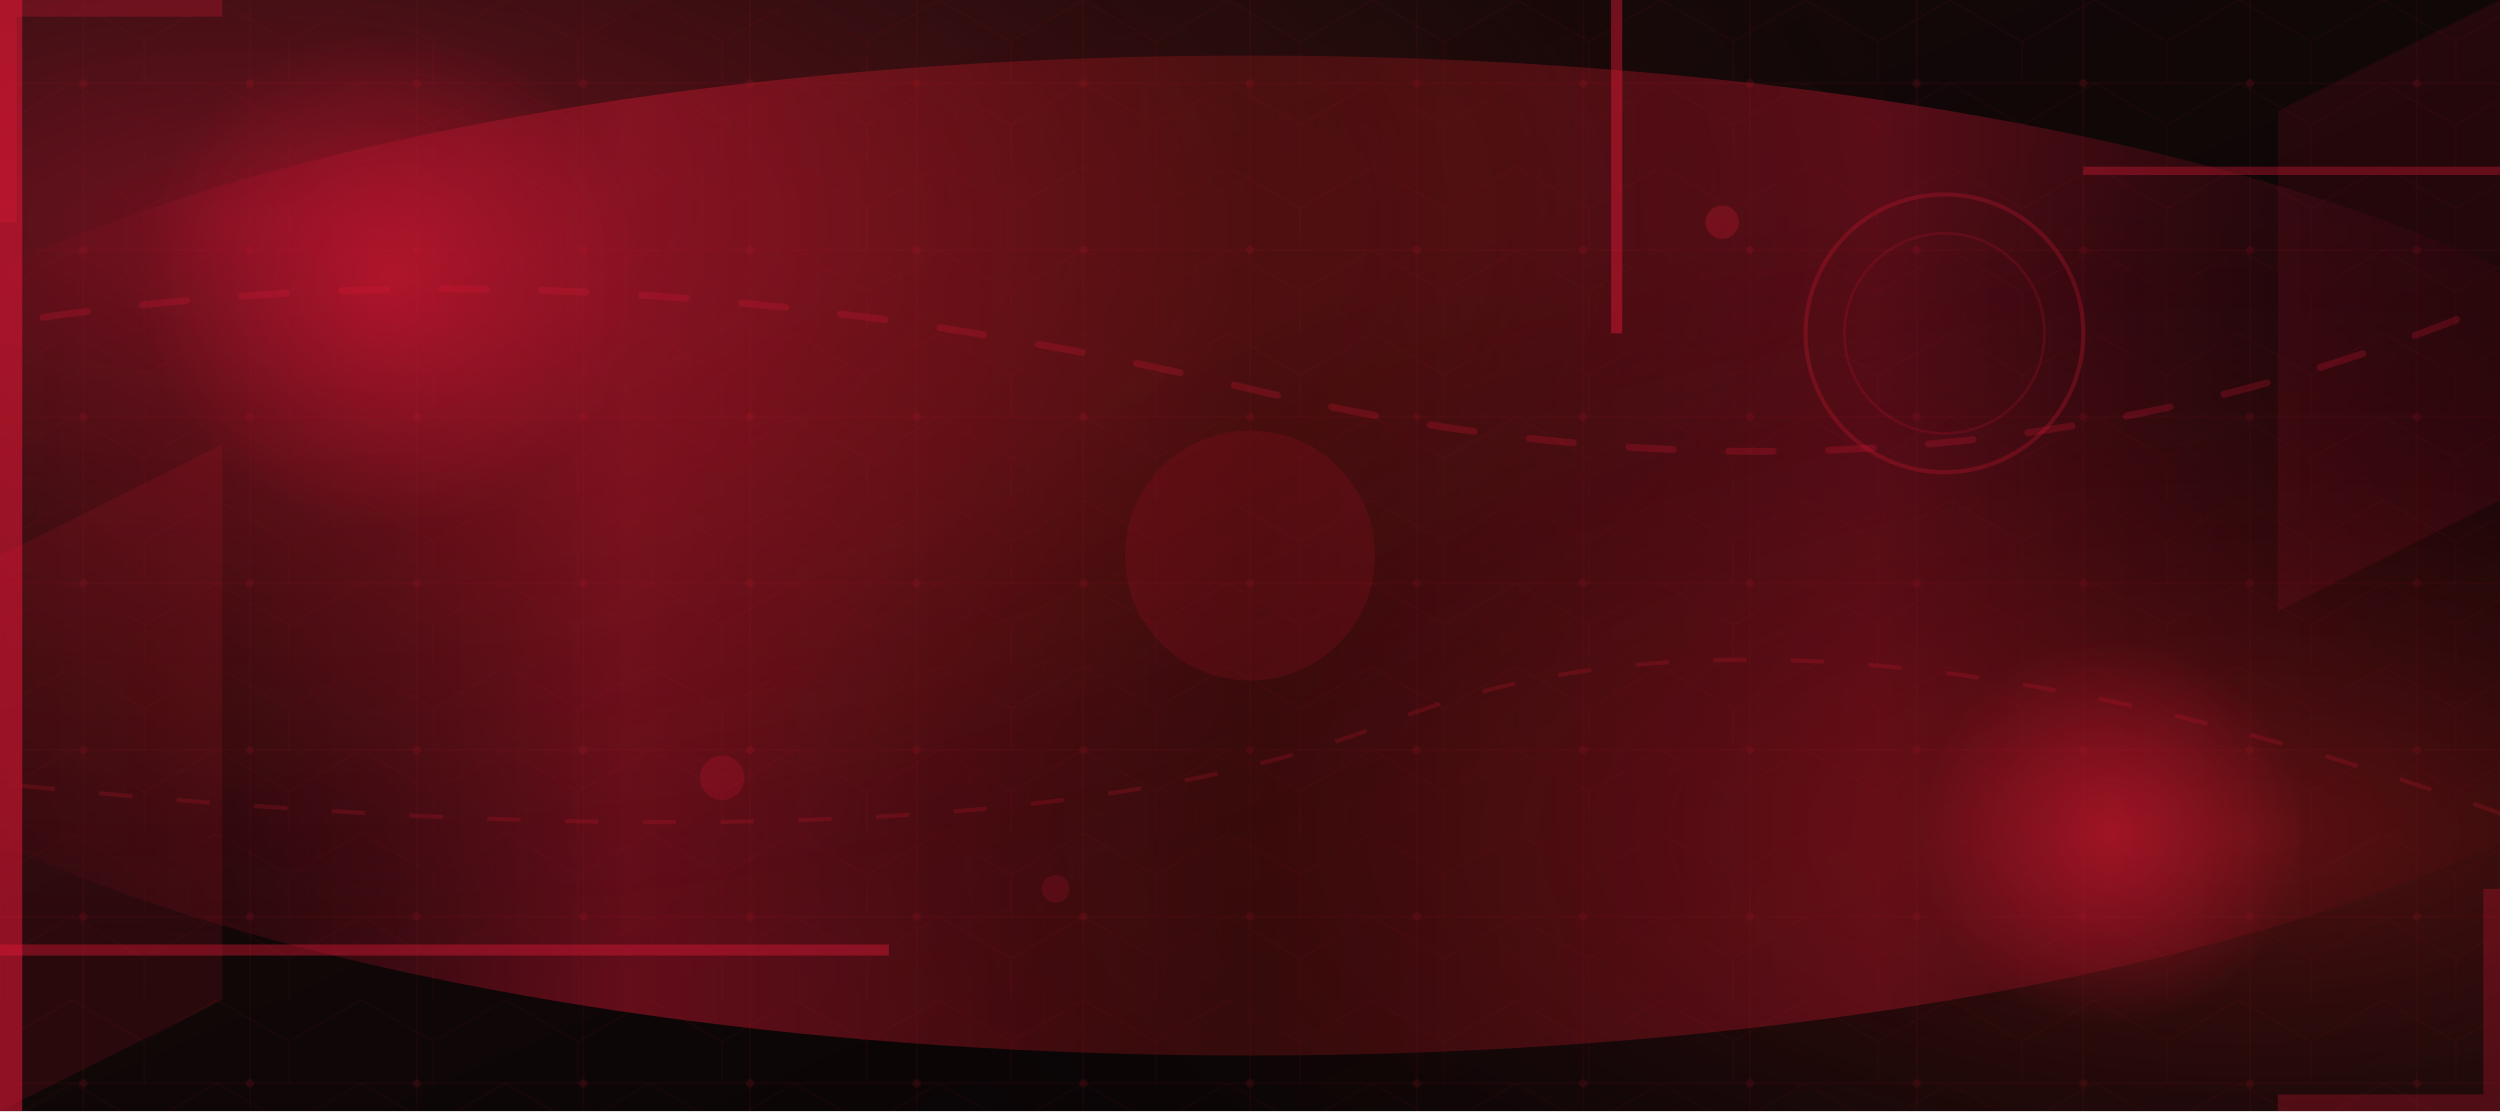
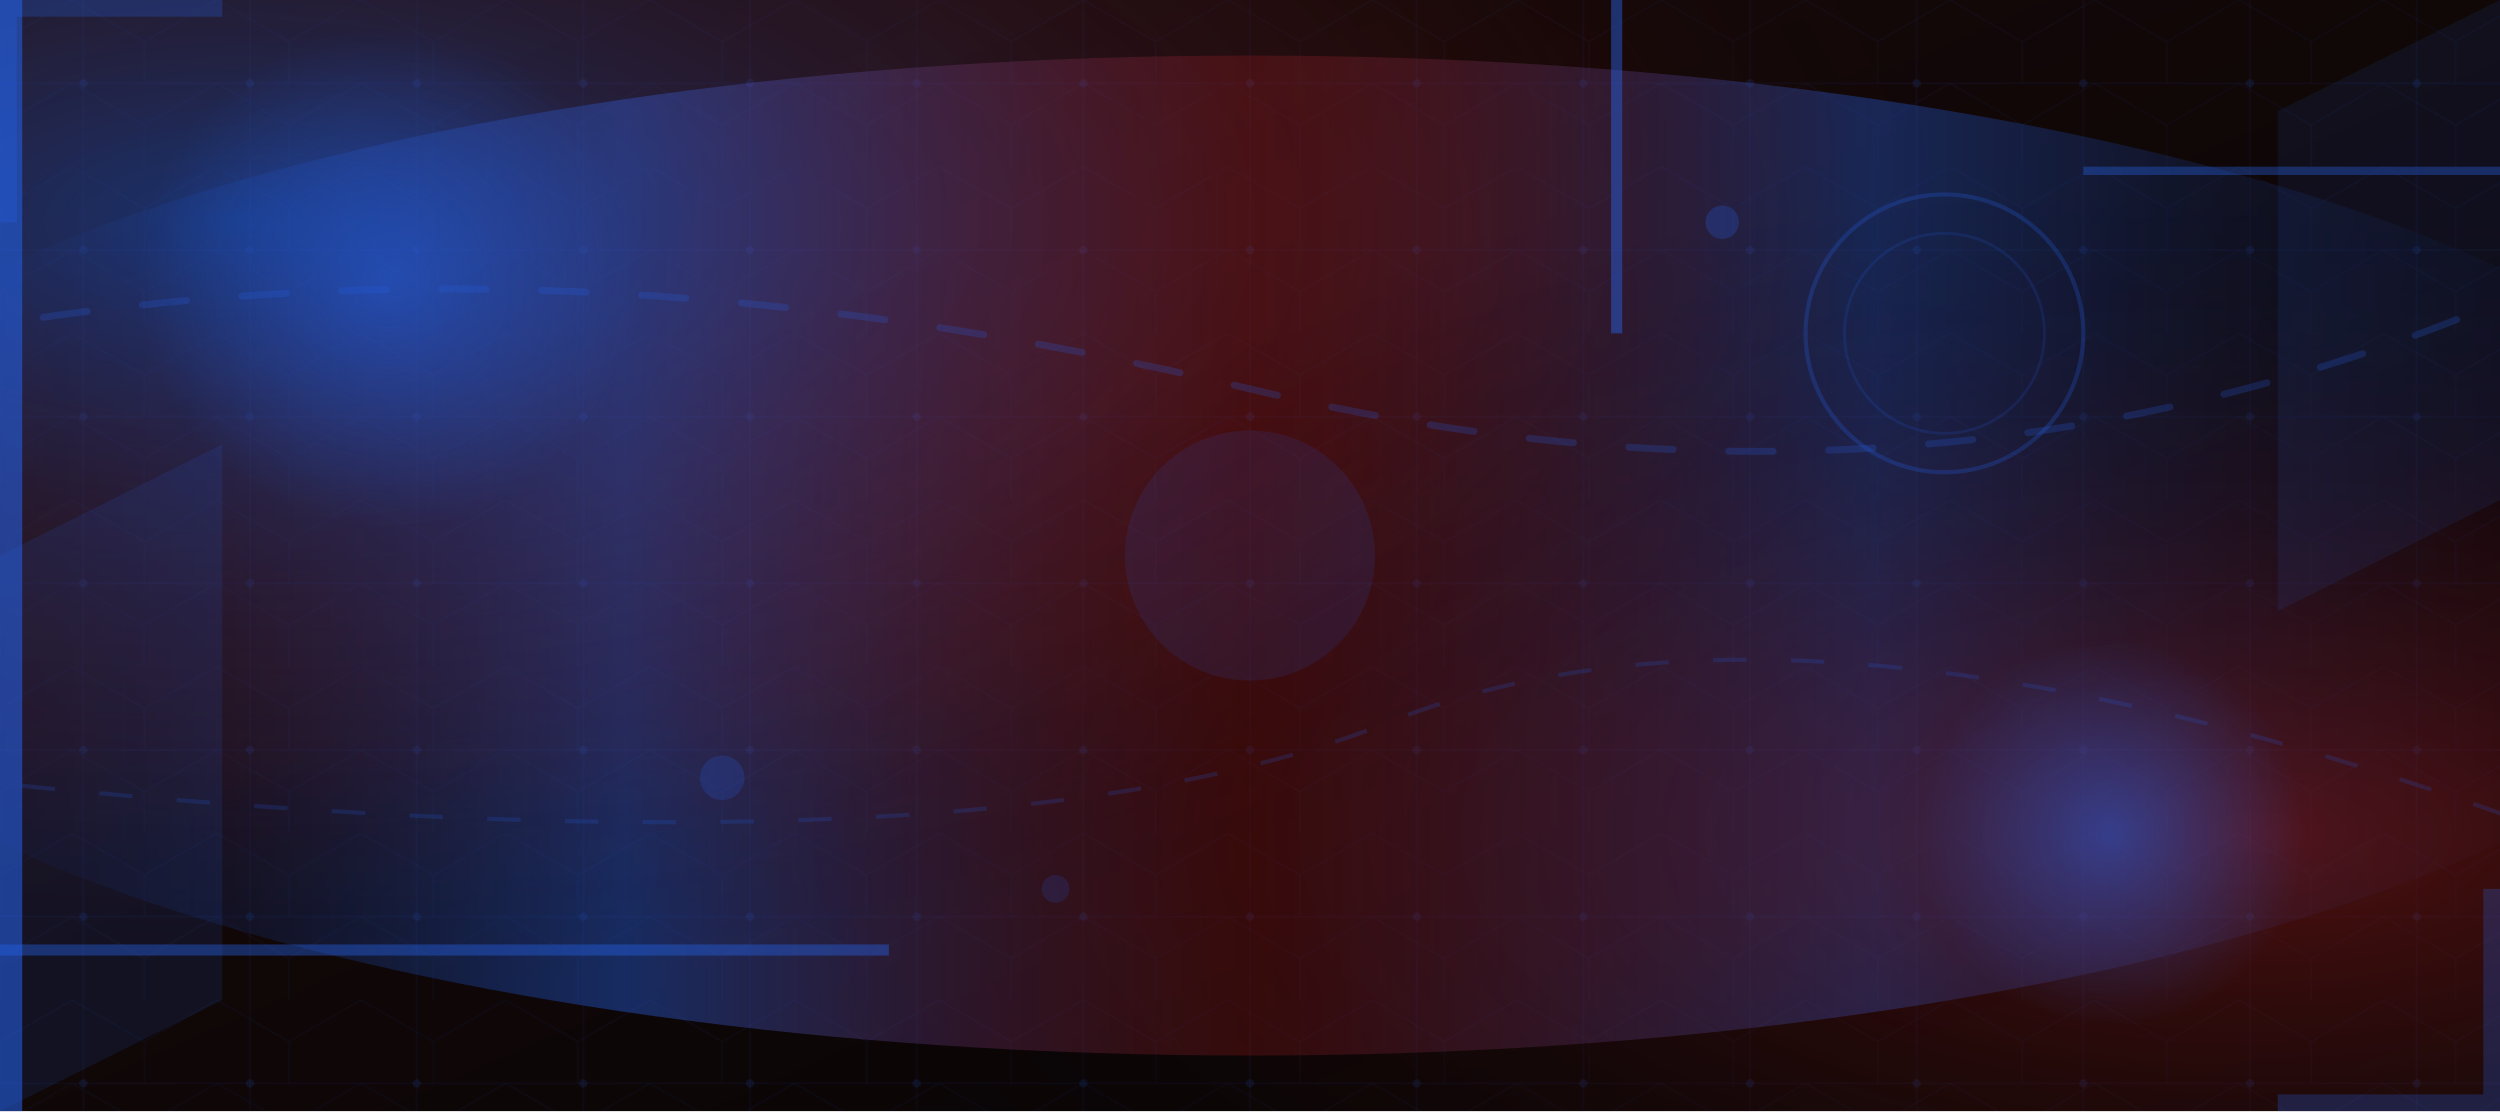
<svg xmlns="http://www.w3.org/2000/svg" viewBox="0 0 900 400" fill="none">
  <defs>
    <linearGradient id="cb3-deep" x1="0%" y1="0%" x2="100%" y2="100%">
      <stop offset="0%" style="stop-color:#0c0c0c" />
      <stop offset="35%" style="stop-color:#140808" />
      <stop offset="70%" style="stop-color:#0a0506" />
      <stop offset="100%" style="stop-color:#080808" />
    </linearGradient>
    <linearGradient id="cb3-wave" x1="0%" y1="50%" x2="100%" y2="50%">
      <stop offset="0%" style="stop-color:transparent" />
-       <stop offset="30%" style="stop-color:#E31837;stop-opacity:0.4" />
+       <stop offset="30%" style="stop-color:#2563EB;stop-opacity:0.4" />
      <stop offset="50%" style="stop-color:#B91C1C;stop-opacity:0.25" />
-       <stop offset="70%" style="stop-color:#E31837;stop-opacity:0.35" />
+       <stop offset="70%" style="stop-color:#2563EB;stop-opacity:0.35" />
      <stop offset="100%" style="stop-color:transparent" />
    </linearGradient>
    <radialGradient id="cb3-spot1" cx="10%" cy="20%" r="70%">
-       <stop offset="0%" style="stop-color:#E31837;stop-opacity:0.45" />
+       <stop offset="0%" style="stop-color:#2563EB;stop-opacity:0.45" />
      <stop offset="70%" style="stop-color:#991B1B;stop-opacity:0.1" />
      <stop offset="100%" style="stop-color:transparent" />
    </radialGradient>
    <radialGradient id="cb3-spot2" cx="90%" cy="75%" r="60%">
      <stop offset="0%" style="stop-color:#B91C1C;stop-opacity:0.4" />
      <stop offset="100%" style="stop-color:transparent" />
    </radialGradient>
    <radialGradient id="cb3-orb" cx="50%" cy="50%" r="50%">
-       <stop offset="0%" style="stop-color:#E31837;stop-opacity:0.5" />
-       <stop offset="100%" style="stop-color:#E31837;stop-opacity:0" />
+       <stop offset="0%" style="stop-color:#2563EB;stop-opacity:0.5" />
+       <stop offset="100%" style="stop-color:#2563EB;stop-opacity:0" />
    </radialGradient>
    <pattern id="cb3-mesh" width="60" height="60" patternUnits="userSpaceOnUse">
-       <path d="M0 30 L60 30 M30 0 L30 60" stroke="rgba(227,24,55,0.06)" stroke-width="0.6" />
-       <circle cx="30" cy="30" r="1.5" fill="#E31837" opacity="0.12" />
+       <path d="M0 30 L60 30 M30 0 L30 60" stroke="rgba(37,99,235,0.06)" stroke-width="0.6" />
+       <circle cx="30" cy="30" r="1.5" fill="#2563EB" opacity="0.12" />
    </pattern>
    <pattern id="cb3-hex" width="52" height="30" patternUnits="userSpaceOnUse">
-       <path d="M26 0 L52 15 L52 45 L26 60 L0 45 L0 15 Z" fill="none" stroke="rgba(227,24,55,0.08)" stroke-width="0.5" />
+       <path d="M26 0 L52 15 L52 45 L26 60 L0 45 L0 15 Z" fill="none" stroke="rgba(37,99,235,0.08)" stroke-width="0.5" />
    </pattern>
    <filter id="cb3-glow" x="-50%" y="-50%" width="200%" height="200%">
      <feGaussianBlur in="SourceGraphic" stdDeviation="2" />
      <feColorMatrix type="matrix" values="1 0 0 0 0  0 0 0 0 0  0 0 0 0 0  0 0 0 0.6 0" />
      <feBlend in="SourceGraphic" in2="blur" />
    </filter>
  </defs>
  <rect width="900" height="400" fill="url(#cb3-deep)" />
  <rect width="900" height="400" fill="url(#cb3-mesh)" />
  <rect width="900" height="400" fill="url(#cb3-hex)" opacity="0.7" />
  <ellipse cx="450" cy="200" rx="550" ry="180" fill="url(#cb3-wave)" />
  <rect width="900" height="400" fill="url(#cb3-spot1)" />
  <rect width="900" height="400" fill="url(#cb3-spot2)" />
  <circle cx="140" cy="100" r="90" fill="url(#cb3-orb)" />
  <circle cx="760" cy="300" r="70" fill="url(#cb3-orb)" />
-   <circle cx="450" cy="200" r="45" fill="rgba(227,24,55,0.12)" />
-   <path d="M0 400 L0 200 L80 160 L80 360 Z" fill="#E31837" opacity="0.12" />
-   <path d="M900 0 L900 180 L820 220 L820 40 Z" fill="#E31837" opacity="0.1" />
-   <path d="M-20 120 Q200 80 450 140 T920 100" stroke="rgba(227,24,55,0.22)" stroke-width="2.5" fill="none" stroke-dasharray="16 20" stroke-linecap="round" />
-   <path d="M-20 280 Q350 320 500 260 T920 300" stroke="rgba(227,24,55,0.18)" stroke-width="1.5" fill="none" stroke-dasharray="12 16" />
-   <rect x="0" y="0" width="8" height="400" fill="#E31837" opacity="0.55" />
-   <rect x="0" y="340" width="320" height="4" fill="#E31837" opacity="0.4" />
-   <rect x="580" y="0" width="4" height="120" fill="#E31837" opacity="0.45" />
-   <rect x="750" y="60" width="150" height="3" fill="#E31837" opacity="0.35" />
-   <circle cx="700" cy="120" r="50" fill="none" stroke="rgba(227,24,55,0.25)" stroke-width="1.5" />
-   <circle cx="700" cy="120" r="36" fill="none" stroke="rgba(227,24,55,0.15)" stroke-width="1" />
-   <path d="M0 0 L0 80 L6 80 L6 6 L80 6 L80 0 Z" fill="#E31837" opacity="0.25" />
-   <path d="M900 400 L900 320 L894 320 L894 394 L820 394 L820 400 Z" fill="#E31837" opacity="0.25" />
-   <circle cx="260" cy="280" r="8" fill="rgba(227,24,55,0.2)" />
-   <circle cx="620" cy="80" r="6" fill="rgba(227,24,55,0.25)" />
-   <circle cx="380" cy="320" r="5" fill="rgba(227,24,55,0.15)" />
+   <circle cx="450" cy="200" r="45" fill="rgba(37,99,235,0.12)" />
+   <path d="M0 400 L0 200 L80 160 L80 360 Z" fill="#2563EB" opacity="0.12" />
+   <path d="M900 0 L900 180 L820 220 L820 40 Z" fill="#2563EB" opacity="0.1" />
+   <path d="M-20 120 Q200 80 450 140 T920 100" stroke="rgba(37,99,235,0.22)" stroke-width="2.5" fill="none" stroke-dasharray="16 20" stroke-linecap="round" />
+   <path d="M-20 280 Q350 320 500 260 T920 300" stroke="rgba(37,99,235,0.18)" stroke-width="1.5" fill="none" stroke-dasharray="12 16" />
+   <rect x="0" y="0" width="8" height="400" fill="#2563EB" opacity="0.55" />
+   <rect x="0" y="340" width="320" height="4" fill="#2563EB" opacity="0.4" />
+   <rect x="580" y="0" width="4" height="120" fill="#2563EB" opacity="0.45" />
+   <rect x="750" y="60" width="150" height="3" fill="#2563EB" opacity="0.35" />
+   <circle cx="700" cy="120" r="50" fill="none" stroke="rgba(37,99,235,0.25)" stroke-width="1.5" />
+   <circle cx="700" cy="120" r="36" fill="none" stroke="rgba(37,99,235,0.15)" stroke-width="1" />
+   <path d="M0 0 L0 80 L6 80 L6 6 L80 6 L80 0 Z" fill="#2563EB" opacity="0.25" />
+   <path d="M900 400 L900 320 L894 320 L894 394 L820 394 L820 400 Z" fill="#2563EB" opacity="0.25" />
+   <circle cx="260" cy="280" r="8" fill="rgba(37,99,235,0.2)" />
+   <circle cx="620" cy="80" r="6" fill="rgba(37,99,235,0.25)" />
+   <circle cx="380" cy="320" r="5" fill="rgba(37,99,235,0.15)" />
</svg>
